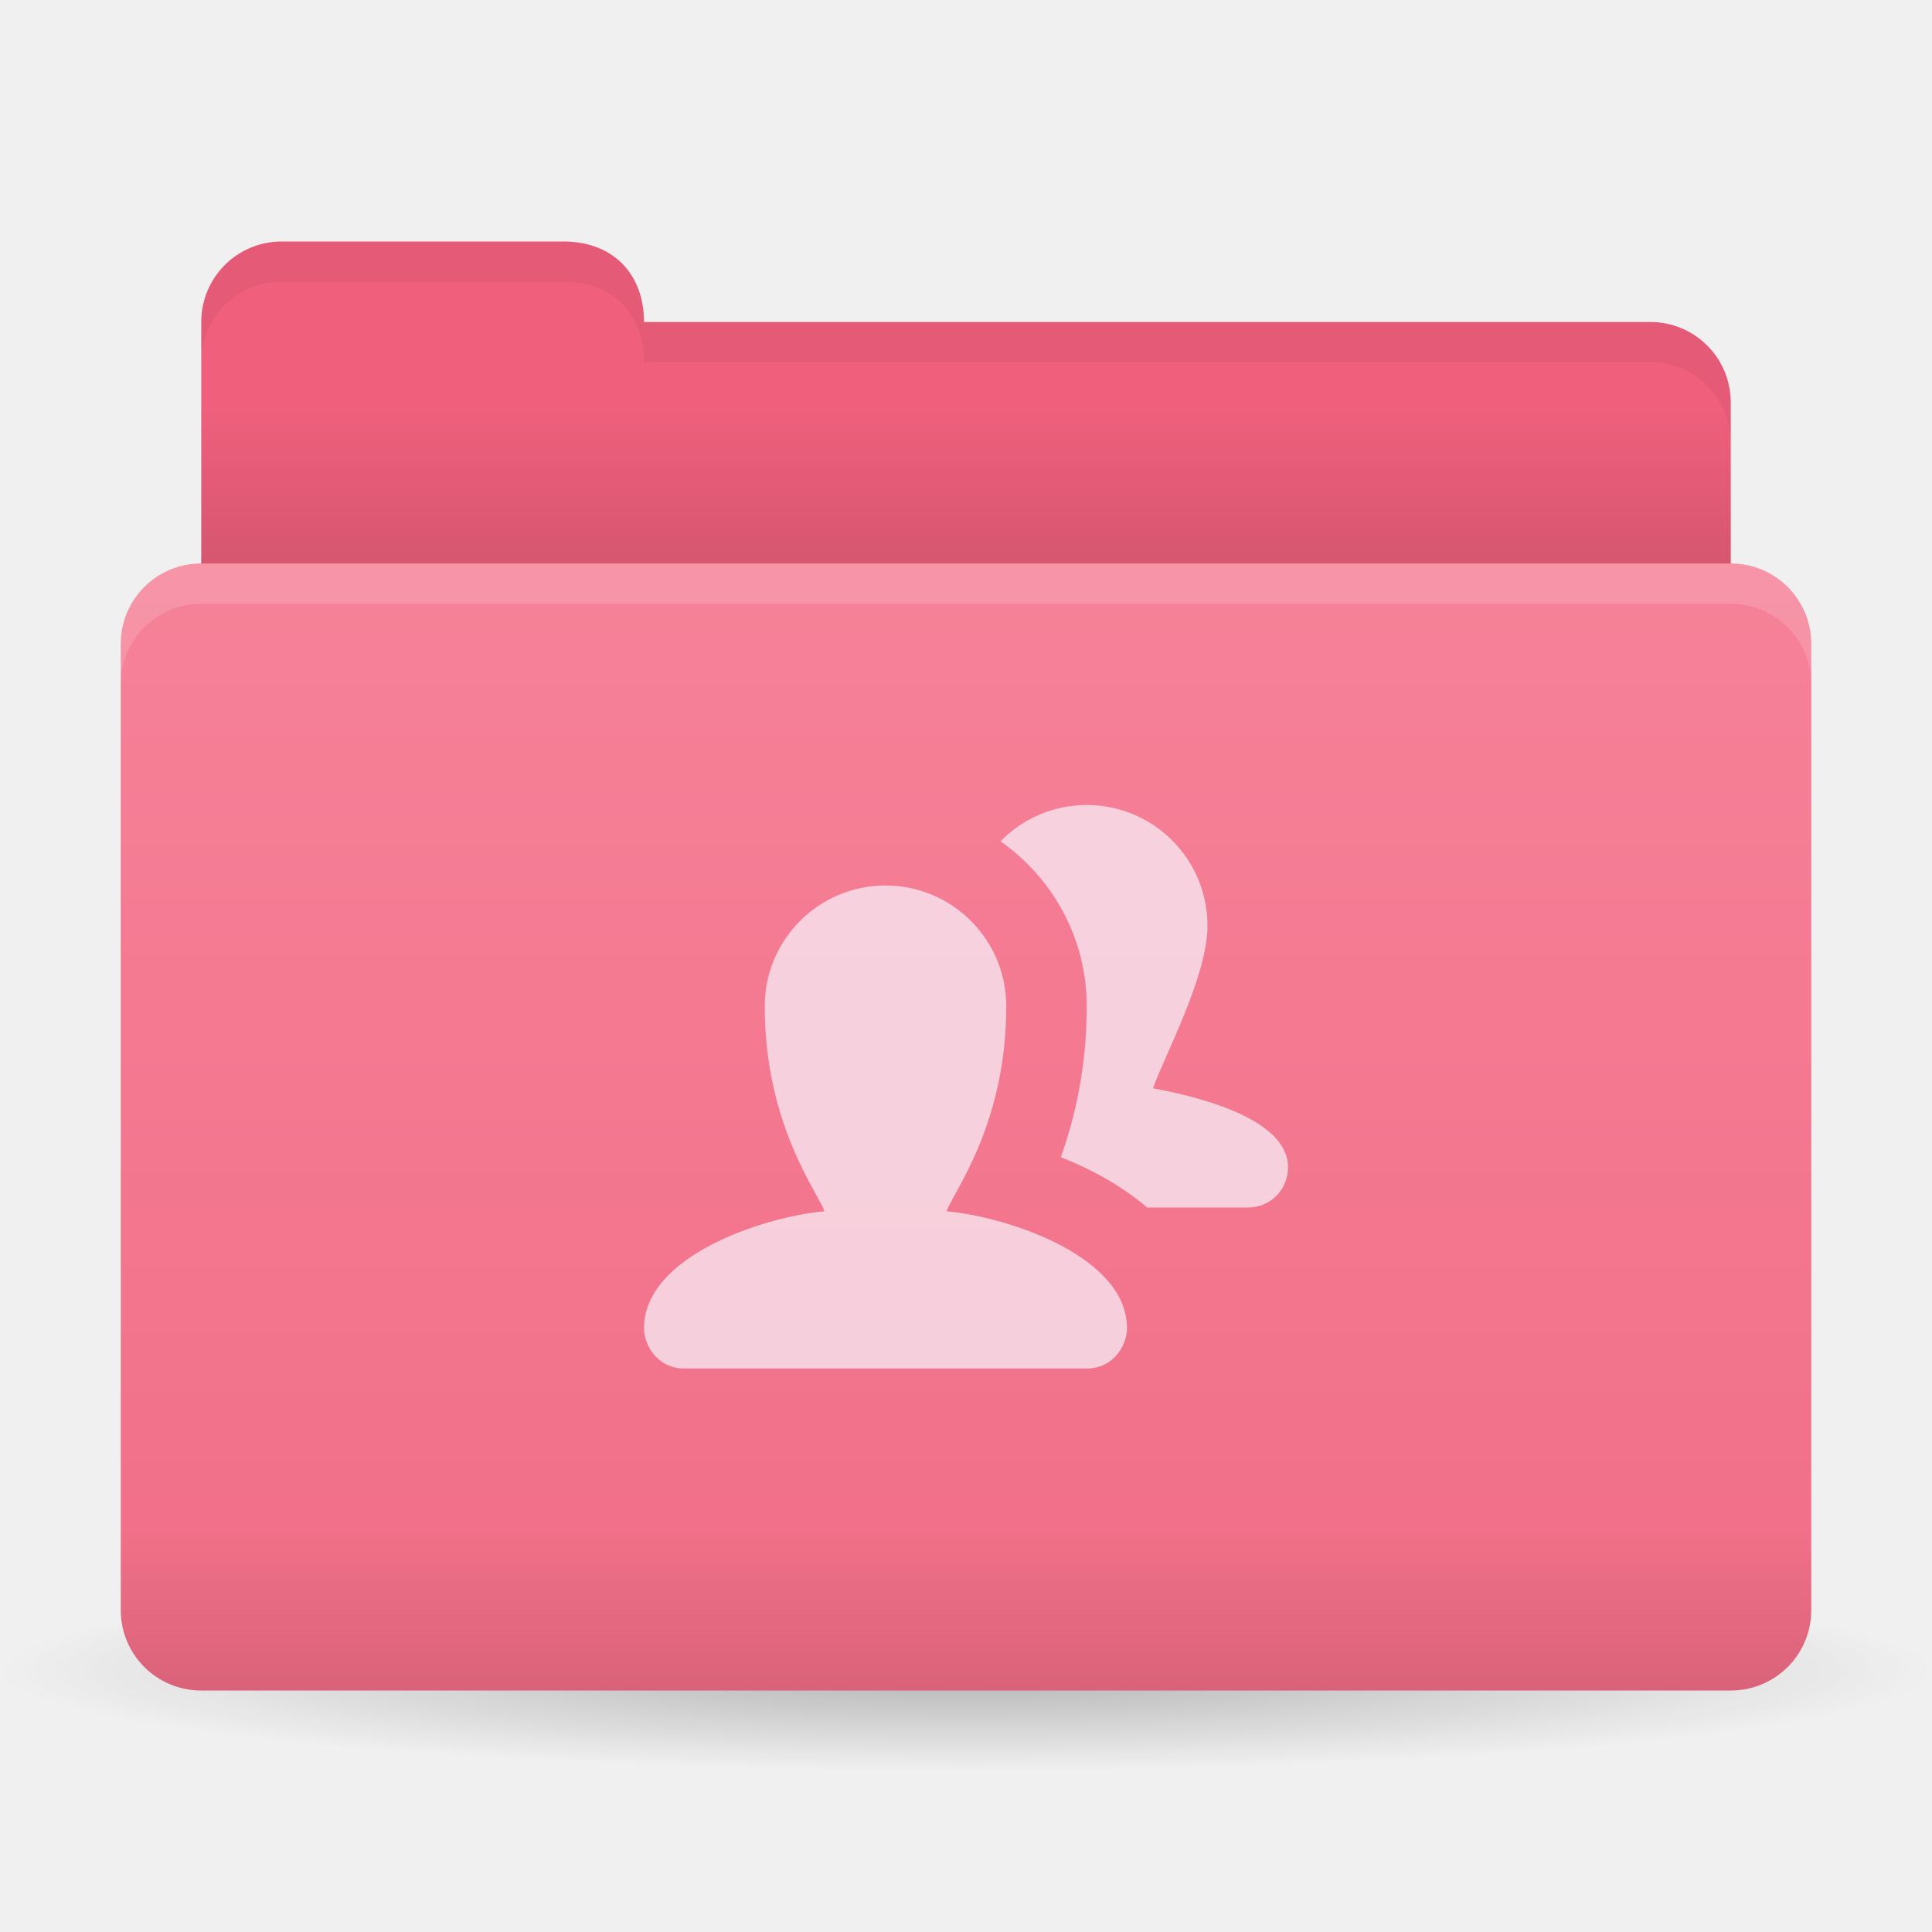
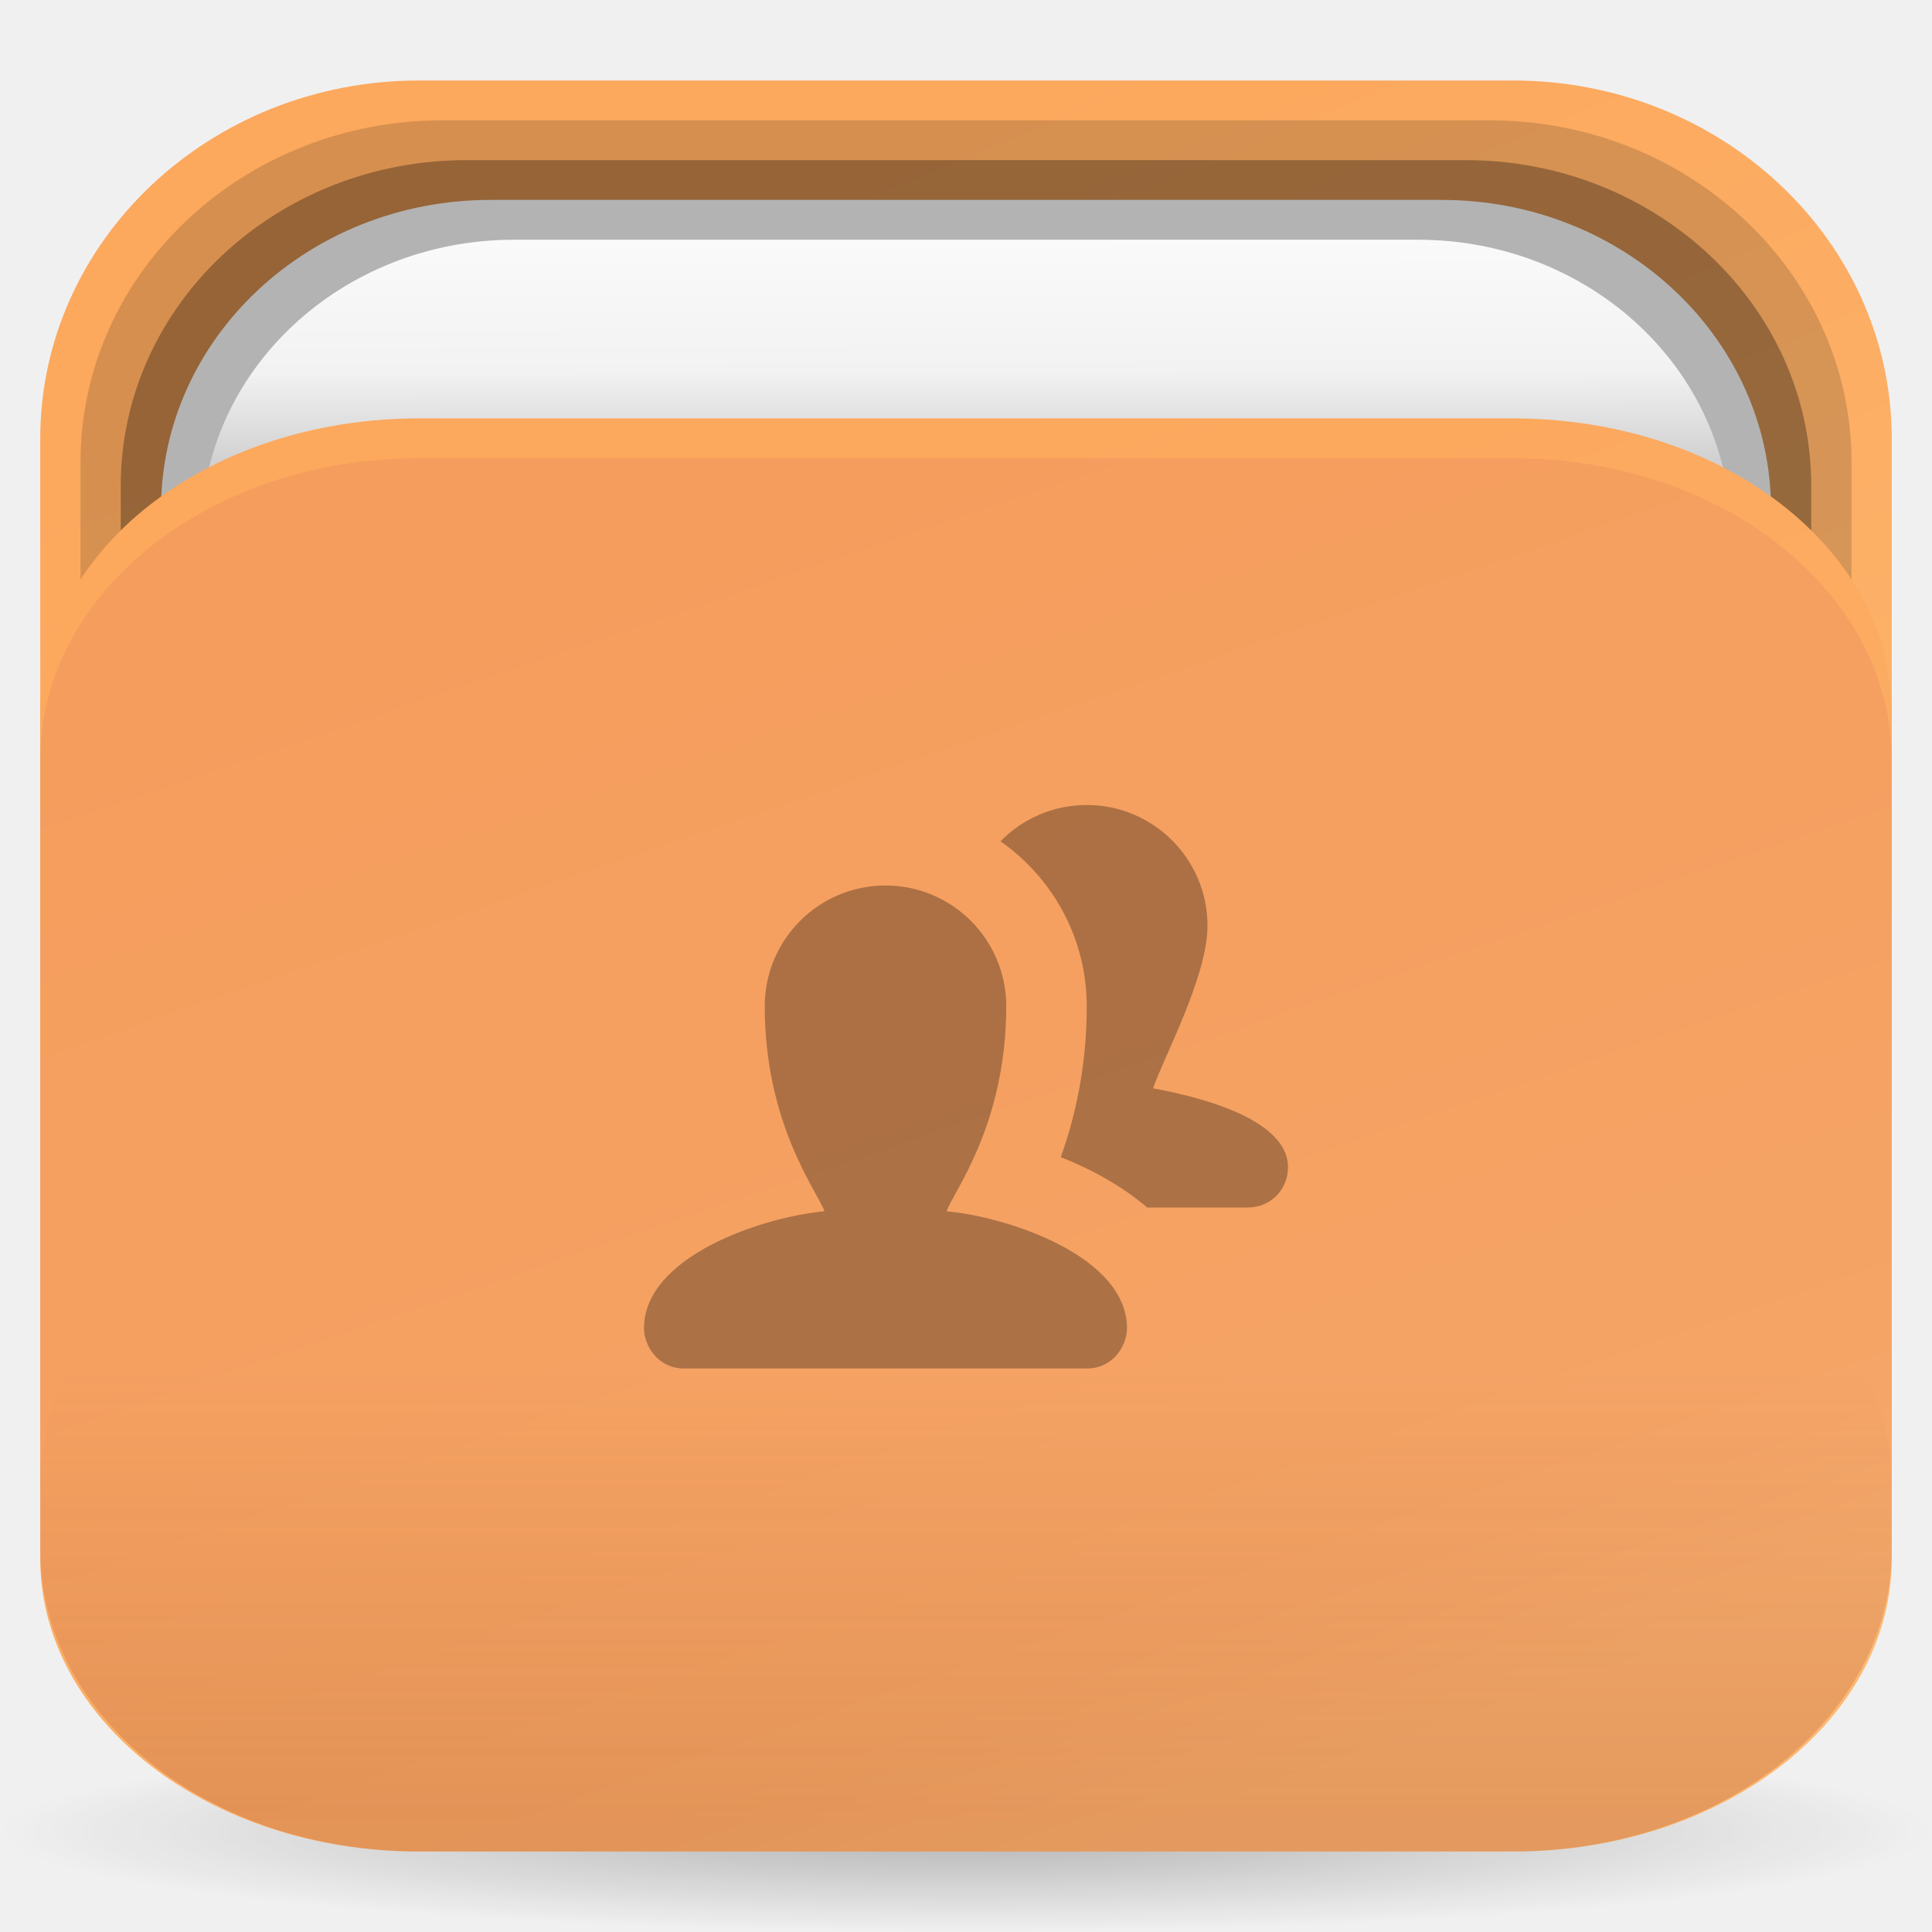
<svg xmlns="http://www.w3.org/2000/svg" xmlns:xlink="http://www.w3.org/1999/xlink" width="48" height="48" id="svg2" version="1.1">
  <defs id="defs4">
+     <linearGradient id="linearGradient4932">
+       <stop style="stop-color:#803300;stop-opacity:1;" offset="0" id="stop4934" />
+       <stop style="stop-color:#803300;stop-opacity:0;" offset="1" id="stop4937" />
+     </linearGradient>
+     <linearGradient id="linearGradient4909">
+       <stop style="stop-color:#fca85d;stop-opacity:1" offset="0" id="stop4911" />
+       <stop id="stop4915" offset="0.832" style="stop-color:#fcb067;stop-opacity:1;" />
+       <stop style="stop-color:#fdb971;stop-opacity:1" offset="1" id="stop4913" />
+     </linearGradient>
+     <linearGradient gradientTransform="translate(-47.99779,0.00221467)" gradientUnits="userSpaceOnUse" x2="47" x1="1" id="linearGradient4934">
+       <stop style="stop-color:#d1d1d1;stop-opacity:1" id="stop4936" stop-opacity="1" stop-color="#e4e4e4" />
+       <stop offset="0.465" stop-color="#e4e4e4" stop-opacity="1" id="stop4938" style="stop-color:#f2f2f2;stop-opacity:1;" />
+       <stop style="stop-color:#dcf0dc;stop-opacity:1" id="stop4940" stop-opacity="1" stop-color="#eee" offset="1" />
+     </linearGradient>
    <linearGradient id="linearGradient3874">
      <stop style="stop-color:#000000;stop-opacity:1;" offset="0" id="stop3876" />
      <stop style="stop-color:#000000;stop-opacity:0;" offset="1" id="stop3878" />
    </linearGradient>
    <linearGradient id="linearGradient3861">
      <stop style="stop-color:#000000;stop-opacity:1;" offset="0" id="stop3863" />
      <stop style="stop-color:#000000;stop-opacity:0;" offset="1" id="stop3865" />
    </linearGradient>
    <linearGradient id="linearGradient3844">
      <stop style="stop-color:#000000;stop-opacity:0.392;" offset="0" id="stop3846" />
      <stop style="stop-color:#000000;stop-opacity:0;" offset="1" id="stop3848" />
    </linearGradient>
    <linearGradient id="linearGradient3810">
      <stop style="stop-color:#f16d87;stop-opacity:1;" offset="0" id="stop3812" />
      <stop style="stop-color:#f88ca1;stop-opacity:1;" offset="1" id="stop3814" />
    </linearGradient>
-     <linearGradient id="linearGradient3793">
-       <stop style="stop-color:#000000;stop-opacity:1;" offset="0" id="stop3795" />
-       <stop style="stop-color:#000000;stop-opacity:0;" offset="1" id="stop3797" />
-     </linearGradient>
-     <linearGradient xlink:href="#linearGradient3793" id="linearGradient3799" x1="24" y1="23" x2="24" y2="10" gradientUnits="userSpaceOnUse" gradientTransform="translate(0,1004.362)" />
    <linearGradient xlink:href="#linearGradient3810" id="linearGradient3816" x1="24" y1="1046.362" x2="24" y2="1014.362" gradientUnits="userSpaceOnUse" />
-     <radialGradient xlink:href="#linearGradient3844" id="radialGradient3850" cx="24.076" cy="41.383" fx="24.076" fy="41.383" r="21.076" gradientTransform="matrix(1,0,0,0.1130763,0,36.7037)" gradientUnits="userSpaceOnUse" />
    <linearGradient xlink:href="#linearGradient3810" id="linearGradient3856" gradientUnits="userSpaceOnUse" x1="24" y1="1046.362" x2="24" y2="1014.362" gradientTransform="translate(0,-3)" />
    <linearGradient xlink:href="#linearGradient3810" id="linearGradient3858" gradientUnits="userSpaceOnUse" x1="24" y1="1046.362" x2="24" y2="1014.362" gradientTransform="translate(0,-1004.362)" />
    <linearGradient xlink:href="#linearGradient3861" id="linearGradient3867" x1="1.995" y1="28.562" x2="46.005" y2="28.562" gradientUnits="userSpaceOnUse" />
    <linearGradient xlink:href="#linearGradient3874" id="linearGradient3880" x1="24" y1="42" x2="24" y2="38" gradientUnits="userSpaceOnUse" gradientTransform="translate(-44,1004.362)" />
    <linearGradient xlink:href="#linearGradient3810" id="linearGradient3896" gradientUnits="userSpaceOnUse" x1="24" y1="1046.362" x2="24" y2="1004.362" />
-     <linearGradient xlink:href="#linearGradient3793" id="linearGradient3835" x1="24" y1="42" x2="24" y2="38" gradientUnits="userSpaceOnUse" />
    <linearGradient xlink:href="#linearGradient3810" id="linearGradient3841" gradientUnits="userSpaceOnUse" x1="24" y1="1046.362" x2="24" y2="1004.362" gradientTransform="translate(0,1)" />
    <linearGradient xlink:href="#linearGradient3810" id="linearGradient3843" gradientUnits="userSpaceOnUse" x1="24" y1="1046.362" x2="24" y2="1004.362" gradientTransform="translate(0,-1004.362)" />
-     <linearGradient xlink:href="#linearGradient3810" id="linearGradient3848" gradientUnits="userSpaceOnUse" x1="24" y1="1046.362" x2="24" y2="1004.362" />
    <linearGradient xlink:href="#linearGradient3810" id="linearGradient3850" gradientUnits="userSpaceOnUse" gradientTransform="translate(-26,0)" x1="24" y1="1046.362" x2="24" y2="1004.362" />
    <linearGradient xlink:href="#linearGradient3810" id="linearGradient3857" gradientUnits="userSpaceOnUse" x1="24" y1="1046.362" x2="24" y2="1004.362" gradientTransform="translate(0,1)" />
    <linearGradient xlink:href="#linearGradient3810" id="linearGradient3859" gradientUnits="userSpaceOnUse" x1="24" y1="1046.362" x2="24" y2="1004.362" gradientTransform="translate(0,-1004.362)" />
+     <linearGradient id="linearGradient4245">
+       <stop id="stop4248" offset="0" style="stop-color:#fca85d;stop-opacity:1" />
+       <stop id="stop4250" offset="1" style="stop-color:#fdb971;stop-opacity:1" />
+     </linearGradient>
+     <linearGradient id="linearGradient3871">
+       <stop style="stop-color:#fca85d;stop-opacity:1" offset="0" id="stop3873" />
+       <stop style="stop-color:#fdc37d;stop-opacity:1" offset="1" id="stop3875" />
+     </linearGradient>
+     <linearGradient id="linearGradient3944">
+       <stop id="stop3946" offset="0" style="stop-color:#4ec983;stop-opacity:1;" />
+       <stop id="stop3948" offset="1" style="stop-color:#5bd891;stop-opacity:1;" />
+     </linearGradient>
+     <linearGradient id="linearGradient4524">
+       <stop id="stop4526" offset="0" style="stop-color:#db344f;stop-opacity:1;" />
+       <stop id="stop4528" offset="1" style="stop-color:#ee4964;stop-opacity:1;" />
+     </linearGradient>
+     <linearGradient id="linearGradient3764" x1="1" x2="47" gradientUnits="userSpaceOnUse" gradientTransform="translate(-47.99779,0.00221467)">
+       <stop stop-color="#e4e4e4" stop-opacity="1" id="stop3935" style="stop-color:#d1d1d1;stop-opacity:1" />
+       <stop style="stop-color:#f2f2f2;stop-opacity:1;" id="stop6175" stop-opacity="1" stop-color="#e4e4e4" offset="0.4" />
+       <stop offset="1" stop-color="#eee" stop-opacity="1" id="stop3937" style="stop-color:#fafafa;stop-opacity:1" />
+     </linearGradient>
+     <linearGradient id="linearGradient3764-8" x1="1" x2="47" gradientUnits="userSpaceOnUse" gradientTransform="translate(-47.99779,0.00221467)">
+       <stop stop-color="#e4e4e4" stop-opacity="1" id="stop3935-4" style="stop-color:#d1d1d1;stop-opacity:1" />
+       <stop style="stop-color:#f2f2f2;stop-opacity:1;" id="stop6175-5" stop-opacity="1" stop-color="#e4e4e4" offset="0.4" />
+       <stop offset="1" stop-color="#eee" stop-opacity="1" id="stop3937-0" style="stop-color:#fafafa;stop-opacity:1" />
+     </linearGradient>
+     <linearGradient gradientTransform="translate(-47.99779,0.00221467)" gradientUnits="userSpaceOnUse" x2="47" x1="1" id="linearGradient4934-6">
+       <stop style="stop-color:#d1d1d1;stop-opacity:1" id="stop4936-3" stop-opacity="1" stop-color="#e4e4e4" />
+       <stop offset="0.4" stop-color="#e4e4e4" stop-opacity="1" id="stop4938-9" style="stop-color:#f2f2f2;stop-opacity:1;" />
+       <stop style="stop-color:#dcf0dc;stop-opacity:1" id="stop4940-4" stop-opacity="1" stop-color="#eee" offset="1" />
+     </linearGradient>
+     <linearGradient id="linearGradient3764-8-0" x1="1" x2="47" gradientUnits="userSpaceOnUse" gradientTransform="translate(-47.99779,0.00221467)">
+       <stop stop-color="#e4e4e4" stop-opacity="1" id="stop3935-4-8" style="stop-color:#d1d1d1;stop-opacity:1" />
+       <stop style="stop-color:#f2f2f2;stop-opacity:1;" id="stop6175-5-8" stop-opacity="1" stop-color="#e4e4e4" offset="0.4" />
+       <stop offset="1" stop-color="#eee" stop-opacity="1" id="stop3937-0-5" style="stop-color:#fafafa;stop-opacity:1" />
+     </linearGradient>
+     <linearGradient id="linearGradient3764-8-8" x1="1" x2="47" gradientUnits="userSpaceOnUse" gradientTransform="translate(-47.99779,0.00221467)">
+       <stop stop-color="#e4e4e4" stop-opacity="1" id="stop3935-4-1" style="stop-color:#d1d1d1;stop-opacity:1" />
+       <stop style="stop-color:#f2f2f2;stop-opacity:1;" id="stop6175-5-0" stop-opacity="1" stop-color="#e4e4e4" offset="0.4" />
+       <stop offset="1" stop-color="#eee" stop-opacity="1" id="stop3937-0-3" style="stop-color:#fafafa;stop-opacity:1" />
+     </linearGradient>
+     <linearGradient gradientTransform="translate(-47.99779,0.00221467)" gradientUnits="userSpaceOnUse" x2="47" x1="1" id="linearGradient4934-4">
+       <stop style="stop-color:#d1d1d1;stop-opacity:1" id="stop4936-4" stop-opacity="1" stop-color="#e4e4e4" />
+       <stop offset="0.465" stop-color="#e4e4e4" stop-opacity="1" id="stop4938-4" style="stop-color:#f2f2f2;stop-opacity:1;" />
+       <stop style="stop-color:#dcf0dc;stop-opacity:1" id="stop4940-47" stop-opacity="1" stop-color="#eee" offset="1" />
+     </linearGradient>
+     <linearGradient id="linearGradient3764-8-85" x1="1" x2="47" gradientUnits="userSpaceOnUse" gradientTransform="translate(-47.99779,0.00221467)">
+       <stop stop-color="#e4e4e4" stop-opacity="1" id="stop3935-4-9" style="stop-color:#d1d1d1;stop-opacity:1" />
+       <stop style="stop-color:#f2f2f2;stop-opacity:1;" id="stop6175-5-7" stop-opacity="1" stop-color="#e4e4e4" offset="0.4" />
+       <stop offset="1" stop-color="#eee" stop-opacity="1" id="stop3937-0-53" style="stop-color:#fafafa;stop-opacity:1" />
+     </linearGradient>
+     <linearGradient gradientTransform="translate(-47.99779,0.00221467)" gradientUnits="userSpaceOnUse" x2="47" x1="1" id="linearGradient4934-8">
+       <stop style="stop-color:#d1d1d1;stop-opacity:1" id="stop4936-31" stop-opacity="1" stop-color="#e4e4e4" />
+       <stop offset="0.465" stop-color="#e4e4e4" stop-opacity="1" id="stop4938-8" style="stop-color:#f2f2f2;stop-opacity:1;" />
+       <stop style="stop-color:#dcf0dc;stop-opacity:1" id="stop4940-9" stop-opacity="1" stop-color="#eee" offset="1" />
+     </linearGradient>
+     <linearGradient id="linearGradient3764-8-3" x1="1" x2="47" gradientUnits="userSpaceOnUse" gradientTransform="translate(-47.99779,0.00221467)">
+       <stop stop-color="#e4e4e4" stop-opacity="1" id="stop3935-4-5" style="stop-color:#d1d1d1;stop-opacity:1" />
+       <stop style="stop-color:#f2f2f2;stop-opacity:1;" id="stop6175-5-6" stop-opacity="1" stop-color="#e4e4e4" offset="0.4" />
+       <stop offset="1" stop-color="#eee" stop-opacity="1" id="stop3937-0-2" style="stop-color:#fafafa;stop-opacity:1" />
+     </linearGradient>
+     <linearGradient gradientTransform="translate(-47.99779,0.00221467)" gradientUnits="userSpaceOnUse" x2="47" x1="1" id="linearGradient4934-1">
+       <stop style="stop-color:#d1d1d1;stop-opacity:1" id="stop4936-2" stop-opacity="1" stop-color="#e4e4e4" />
+       <stop offset="0.465" stop-color="#e4e4e4" stop-opacity="1" id="stop4938-7" style="stop-color:#f2f2f2;stop-opacity:1;" />
+       <stop style="stop-color:#dcf0dc;stop-opacity:1" id="stop4940-0" stop-opacity="1" stop-color="#eee" offset="1" />
+     </linearGradient>
+     <linearGradient id="linearGradient3764-8-3-7" x1="1" x2="47" gradientUnits="userSpaceOnUse" gradientTransform="translate(-47.99779,0.00221467)">
+       <stop stop-color="#e4e4e4" stop-opacity="1" id="stop3935-4-5-3" style="stop-color:#d1d1d1;stop-opacity:1" />
+       <stop style="stop-color:#f2f2f2;stop-opacity:1;" id="stop6175-5-6-6" stop-opacity="1" stop-color="#e4e4e4" offset="0.4" />
+       <stop offset="1" stop-color="#eee" stop-opacity="1" id="stop3937-0-2-1" style="stop-color:#fafafa;stop-opacity:1" />
+     </linearGradient>
+     <linearGradient id="linearGradient3764-4" x1="1" x2="47" gradientUnits="userSpaceOnUse" gradientTransform="translate(-47.99779,0.00221467)">
+       <stop stop-color="#e4e4e4" stop-opacity="1" id="stop3935-7" style="stop-color:#d1d1d1;stop-opacity:1" />
+       <stop style="stop-color:#f2f2f2;stop-opacity:1;" id="stop6175-4" stop-opacity="1" stop-color="#e4e4e4" offset="0.4" />
+       <stop offset="1" stop-color="#eee" stop-opacity="1" id="stop3937-4" style="stop-color:#fafafa;stop-opacity:1" />
+     </linearGradient>
+     <linearGradient id="linearGradient3764-2" x1="1" x2="47" gradientUnits="userSpaceOnUse" gradientTransform="translate(-47.99779,0.00221467)">
+       <stop stop-color="#e4e4e4" stop-opacity="1" id="stop3935-6" style="stop-color:#d1d1d1;stop-opacity:1" />
+       <stop style="stop-color:#f2f2f2;stop-opacity:1;" id="stop6175-6" stop-opacity="1" stop-color="#e4e4e4" offset="0.4" />
+       <stop offset="1" stop-color="#eee" stop-opacity="1" id="stop3937-49" style="stop-color:#fafafa;stop-opacity:1" />
+     </linearGradient>
+     <linearGradient id="linearGradient3764-2-2" x1="1" x2="47" gradientUnits="userSpaceOnUse" gradientTransform="translate(-47.99779,0.00221467)">
+       <stop stop-color="#e4e4e4" stop-opacity="1" id="stop3935-6-6" style="stop-color:#d1d1d1;stop-opacity:1" />
+       <stop style="stop-color:#f2f2f2;stop-opacity:1;" id="stop6175-6-1" stop-opacity="1" stop-color="#e4e4e4" offset="0.4" />
+       <stop offset="1" stop-color="#eee" stop-opacity="1" id="stop3937-49-0" style="stop-color:#fafafa;stop-opacity:1" />
+     </linearGradient>
+     <linearGradient id="linearGradient3764-2-2-7" x1="1" x2="47" gradientUnits="userSpaceOnUse" gradientTransform="translate(-47.99779,0.00221467)">
+       <stop stop-color="#e4e4e4" stop-opacity="1" id="stop3935-6-6-7" style="stop-color:#d1d1d1;stop-opacity:1" />
+       <stop style="stop-color:#f2f2f2;stop-opacity:1;" id="stop6175-6-1-6" stop-opacity="1" stop-color="#e4e4e4" offset="0.4" />
+       <stop offset="1" stop-color="#eee" stop-opacity="1" id="stop3937-49-0-7" style="stop-color:#fafafa;stop-opacity:1" />
+     </linearGradient>
+     <linearGradient id="linearGradient3764-2-2-7-0" x1="1" x2="47" gradientUnits="userSpaceOnUse" gradientTransform="translate(-47.99779,0.00221467)">
+       <stop stop-color="#e4e4e4" stop-opacity="1" id="stop3935-6-6-7-8" style="stop-color:#d1d1d1;stop-opacity:1" />
+       <stop style="stop-color:#f2f2f2;stop-opacity:1;" id="stop6175-6-1-6-8" stop-opacity="1" stop-color="#e4e4e4" offset="0.4" />
+       <stop offset="1" stop-color="#eee" stop-opacity="1" id="stop3937-49-0-7-5" style="stop-color:#fafafa;stop-opacity:1" />
+     </linearGradient>
+     <linearGradient xlink:href="#linearGradient4909" id="linearGradient4744-6-3-1-8" gradientUnits="userSpaceOnUse" gradientTransform="matrix(1.045455,0,0,0.8092109,-89.56249,360.4194)" x1="102.125" y1="812.112" x2="118.625" y2="849.612" />
+     <linearGradient gradientTransform="matrix(1,0,0,0.9890355,-18.33484,690.7488)" xlink:href="#linearGradient3764-2-0" id="linearGradient5248-3" x1="43.445" y1="328.671" x2="43.434" y2="323.05" gradientUnits="userSpaceOnUse" />
+     <linearGradient id="linearGradient3764-2-0" x1="1" x2="47" gradientUnits="userSpaceOnUse" gradientTransform="translate(-47.99779,0.00221467)">
+       <stop stop-color="#e4e4e4" stop-opacity="1" id="stop3935-6-4" style="stop-color:#d1d1d1;stop-opacity:1" />
+       <stop style="stop-color:#f2f2f2;stop-opacity:1;" id="stop6175-6-4" stop-opacity="1" stop-color="#e4e4e4" offset="0.4" />
+       <stop offset="1" stop-color="#eee" stop-opacity="1" id="stop3937-49-4" style="stop-color:#fafafa;stop-opacity:1" />
+     </linearGradient>
+     <linearGradient id="linearGradient3764-8-3-76" x1="1" x2="47" gradientUnits="userSpaceOnUse" gradientTransform="translate(-47.99779,0.00221467)">
+       <stop stop-color="#e4e4e4" stop-opacity="1" id="stop3935-4-5-31" style="stop-color:#a4d1d1;stop-opacity:1" />
+       <stop style="stop-color:#f2f2f2;stop-opacity:1;" id="stop6175-5-6-7" stop-opacity="1" stop-color="#e4e4e4" offset="0.4" />
+       <stop offset="1" stop-color="#eee" stop-opacity="1" id="stop3937-0-2-5" style="stop-color:#fafafa;stop-opacity:1" />
+     </linearGradient>
+     <linearGradient xlink:href="#linearGradient4245" id="linearGradient4744-6-3-9" gradientUnits="userSpaceOnUse" gradientTransform="matrix(1.045455,0,0,0.9890355,-89.56248,206.6162)" x1="102.125" y1="812.112" x2="118.625" y2="849.612" />
+     <linearGradient xlink:href="#linearGradient4932" id="linearGradient4939" x1="25.25" y1="1049.679" x2="25.25" y2="1038.429" gradientUnits="userSpaceOnUse" />
+     <radialGradient xlink:href="#linearGradient3844" id="radialGradient3850" cx="24.076" cy="41.383" fx="24.076" fy="41.383" r="21.076" gradientTransform="matrix(1.138754,0,0,0.1186202,-3.416261,40.59112)" gradientUnits="userSpaceOnUse" />
  </defs>
  <g id="layer3">
-     <path style="opacity:0.65;fill:url(#radialGradient3850);fill-opacity:1;stroke:none" id="path3842" d="m 45.151,41.383 a 21.076,2.383 0 1 1 -42.151,0 21.076,2.383 0 1 1 42.151,0 z" transform="matrix(1.138754,0,0,1.049028,-3.416261,-1.912073)" />
+     <ellipse style="opacity:0.65;fill:url(#radialGradient3850);fill-opacity:1;stroke:none" id="path3842" cx="24" cy="45.5" rx="24" ry="2.5" />
  </g>
  <g id="layer1" transform="translate(0,-1004.362)">
-     <path style="fill:#f0607d;fill-opacity:1;stroke:none" d="m 7,1010.362 7,0 c 1.228,0 2,0.804 2,2 l 25,0 c 1.108,0 2,0.892 2,2 l 0,7 c 0,1.108 -0.892,2 -2,2 l -34,0 c -1.108,0 -2,-0.892 -2,-2 l 0,-9 c 0,-1.108 0.892,-2 2,-2 z" id="rect3789" />
-     <rect style="opacity:0.35;fill:url(#linearGradient3799);fill-opacity:1;stroke:none" id="rect3791" width="38" height="13" x="5" y="1014.362" />
-     <path style="fill:url(#linearGradient3848);fill-opacity:1;stroke:none" d="m 5,1018.362 38,0 c 1.108,0 2,0.892 2,2 l 0,24 c 0,1.108 -0.892,2 -2,2 l -38,0 c -1.108,0 -2,-0.892 -2,-2 l 0,-24 c 0,-1.108 0.892,-2 2,-2 z" id="rect2987" />
-     <path style="opacity:0.1;fill:url(#linearGradient3835);fill-opacity:1;stroke:none;stroke-width:1;stroke-miterlimit:4;stroke-opacity:1;stroke-dasharray:none" d="M 3 38 L 3 40 C 3 41.108 3.892 42 5 42 L 43 42 C 44.108 42 45 41.108 45 40 L 45 38 L 3 38 z " transform="translate(0,1004.362)" id="rect3056" />
-     <path style="fill:#f7e6f0;fill-opacity:1;opacity:0.8" id="path3" d="m 23.516,1034.456 c 0.172,-0.485 1.484,-2.156 1.484,-5.094 0,-1.657 -1.343,-3 -3,-3 -1.657,0 -3,1.343 -3,3 0,2.938 1.313,4.609 1.484,5.094 -1.531,0.14 -4.484,1.117 -4.484,2.906 0,0.422 0.336,1 1,1 h 10 c 0.664,0 1,-0.578 1,-1 0,-1.789 -2.953,-2.766 -4.484,-2.906 z m 5.132,-3.055 c 0.241,-0.728 1.352,-2.766 1.352,-4.039 0,-1.657 -1.344,-3 -3,-3 -0.84,0 -1.599,0.346 -2.143,0.902 1.293,0.906 2.143,2.404 2.143,4.098 0,1.521 -0.297,2.779 -0.645,3.748 0.775,0.307 1.527,0.723 2.146,1.252 H 31 c 0.578,0 1,-0.453 1,-1 0,-1.258 -2.422,-1.789 -3.352,-1.961 z" />
+     <rect style="display:inline;fill:url(#linearGradient4744-6-3-9);fill-opacity:1;stroke:none" id="rect3038-6-9-4-2-7-0-1-9-6-6" width="46" height="43.518" x="1" y="1006.362" ry="8.901" rx="9.409" />
+     <rect style="display:inline;opacity:0.15;fill:#000000;fill-opacity:1;stroke:none" id="rect3038-6-9-4-2-7-6-6-9-4-3-2" width="44" height="41.539" x="2" y="1007.351" ry="8.497" rx="9" />
+     <rect style="display:inline;opacity:0.3;fill:#000000;fill-opacity:1;stroke:none" id="rect3038-6-9-4-2-7-6-6-9-8-9-9-1" width="42" height="39.561" x="3" y="1008.34" ry="8.092" rx="8.591" />
+     <rect style="display:inline;opacity:1;fill:#b3b3b3;fill-opacity:1;stroke:none" id="rect3038-6-9-4-2-7-6-6-9-8-0-0-4-7" width="40" height="37.583" x="4" y="1009.329" ry="7.688" rx="8.182" />
+     <rect style="display:inline;opacity:1;fill:url(#linearGradient5248-3);fill-opacity:1;stroke:none" id="rect3038-6-9-4-2-7-6-6-9-8-0-0-4-0-8" width="38" height="35.605" x="5" y="1010.318" ry="7.283" rx="7.773" />
+     <path style="display:inline;fill:url(#linearGradient4744-6-3-1-8);fill-opacity:1;stroke:none" d="m 10.409,1014.757 27.182,0 c 5.213,0 9.409,3.248 9.409,7.283 l 0,21.039 c 0,4.035 -4.196,7.283 -9.409,7.283 l -27.182,0 c -5.213,0 -9.409,-3.248 -9.409,-7.283 l 0,-21.039 c 0,-4.035 4.196,-7.283 9.409,-7.283 z" id="rect3038-6-9-4-2-7-0-1-9-6-3-5" />
+     <path style="display:inline;opacity:0.15;fill:#d35f5f;fill-opacity:1;stroke:none" d="m 10.409,1015.746 27.182,0 c 5.213,0 9.409,3.344 9.409,7.497 l 0,19.622 c 0,4.153 -4.196,7.497 -9.409,7.497 l -27.182,0 c -5.213,0 -9.409,-3.344 -9.409,-7.497 l 0,-19.622 c 0,-4.153 4.196,-7.497 9.409,-7.497 z" id="rect3038-6-9-4-2-7-0-1-9-6-3-4-7" />
+     <path style="display:inline;opacity:0.15;fill:url(#linearGradient4939);fill-opacity:1;stroke:none" d="m 10.409,1033.746 27.182,0 c 5.213,0 9.409,3.344 9.409,7.497 l 0,1.622 c 0,4.153 -4.196,7.497 -9.409,7.497 l -27.182,0 c -5.213,0 -9.409,-3.344 -9.409,-7.497 l 0,-1.622 c 0,-4.153 4.196,-7.497 9.409,-7.497 z" id="rect3038-6-9-4-2-7-0-1-9-6-3-4-7-3" />
+     <path style="opacity:0.3;fill:#000000;fill-opacity:1" id="path3" d="m 23.516,1034.456 c 0.172,-0.485 1.484,-2.156 1.484,-5.094 0,-1.657 -1.343,-3 -3,-3 -1.657,0 -3,1.343 -3,3 0,2.938 1.313,4.609 1.484,5.094 -1.531,0.14 -4.484,1.117 -4.484,2.906 0,0.422 0.336,1 1,1 l 10,0 c 0.664,0 1,-0.578 1,-1 0,-1.789 -2.953,-2.766 -4.484,-2.906 z m 5.132,-3.055 c 0.241,-0.728 1.352,-2.766 1.352,-4.039 0,-1.657 -1.344,-3 -3,-3 -0.84,0 -1.599,0.346 -2.143,0.902 1.293,0.906 2.143,2.404 2.143,4.098 0,1.521 -0.297,2.779 -0.645,3.748 0.775,0.307 1.527,0.723 2.146,1.252 l 2.499,0 c 0.578,0 1,-0.453 1,-1 0,-1.258 -2.422,-1.789 -3.352,-1.961 z" />
  </g>
-   <g id="layer2">
-     <path style="opacity:0.15;fill:#ffffff;fill-opacity:1;stroke:none" d="m 5,14 c -1.108,0 -2,0.892 -2,2 l 0,1 c 0,-1.108 0.892,-2 2,-2 l 38,0 c 1.108,0 2,0.892 2,2 l 0,-1 c 0,-1.108 -0.892,-2 -2,-2 L 5,14 z" id="path3852" />
-     <path style="opacity:0.05;fill:#000000;fill-opacity:1;stroke:none" d="M 7,6 C 5.892,6 5,6.892 5,8 L 5,9 C 5,7.892 5.892,7 7,7 l 7,0 c 1.228,0 2,0.804 2,2 l 25,0 c 1.108,0 2,0.892 2,2 l 0,-1 C 43,8.892 42.108,8 41,8 L 16,8 C 16,6.804 15.228,6 14,6 L 7,6 z" id="path3880" />
-   </g>
+   <g id="layer2" />
</svg>
